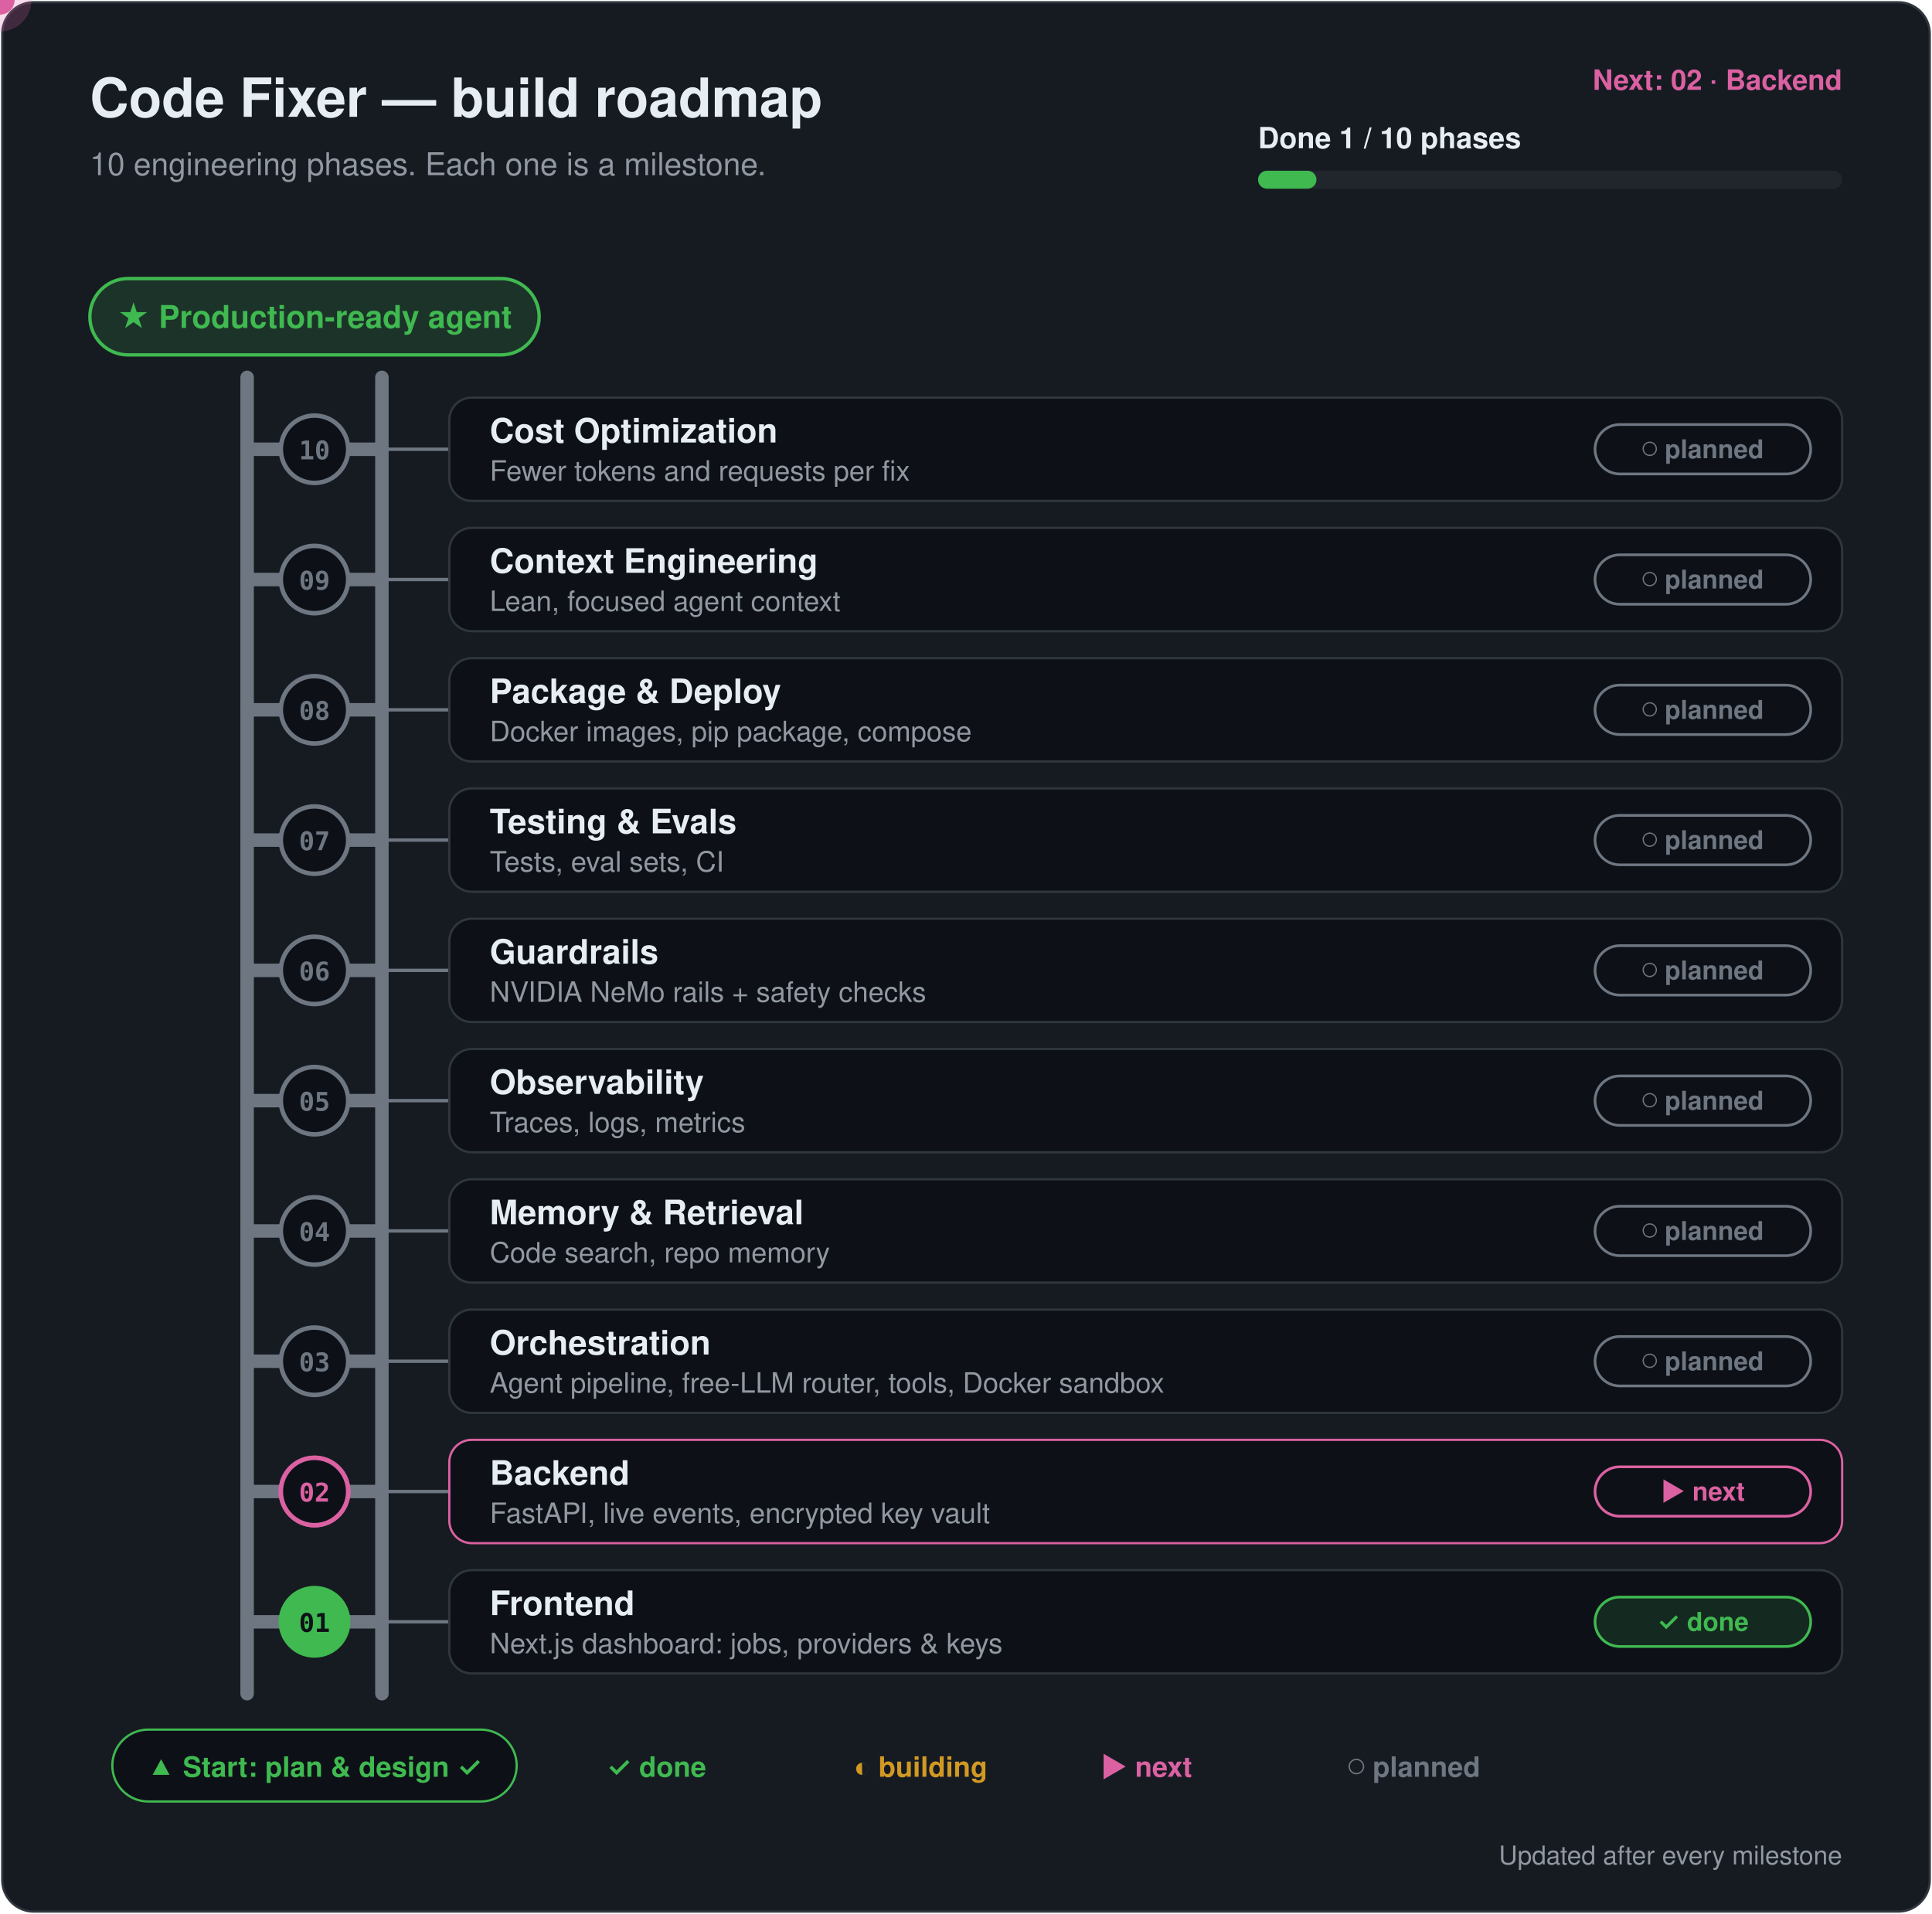
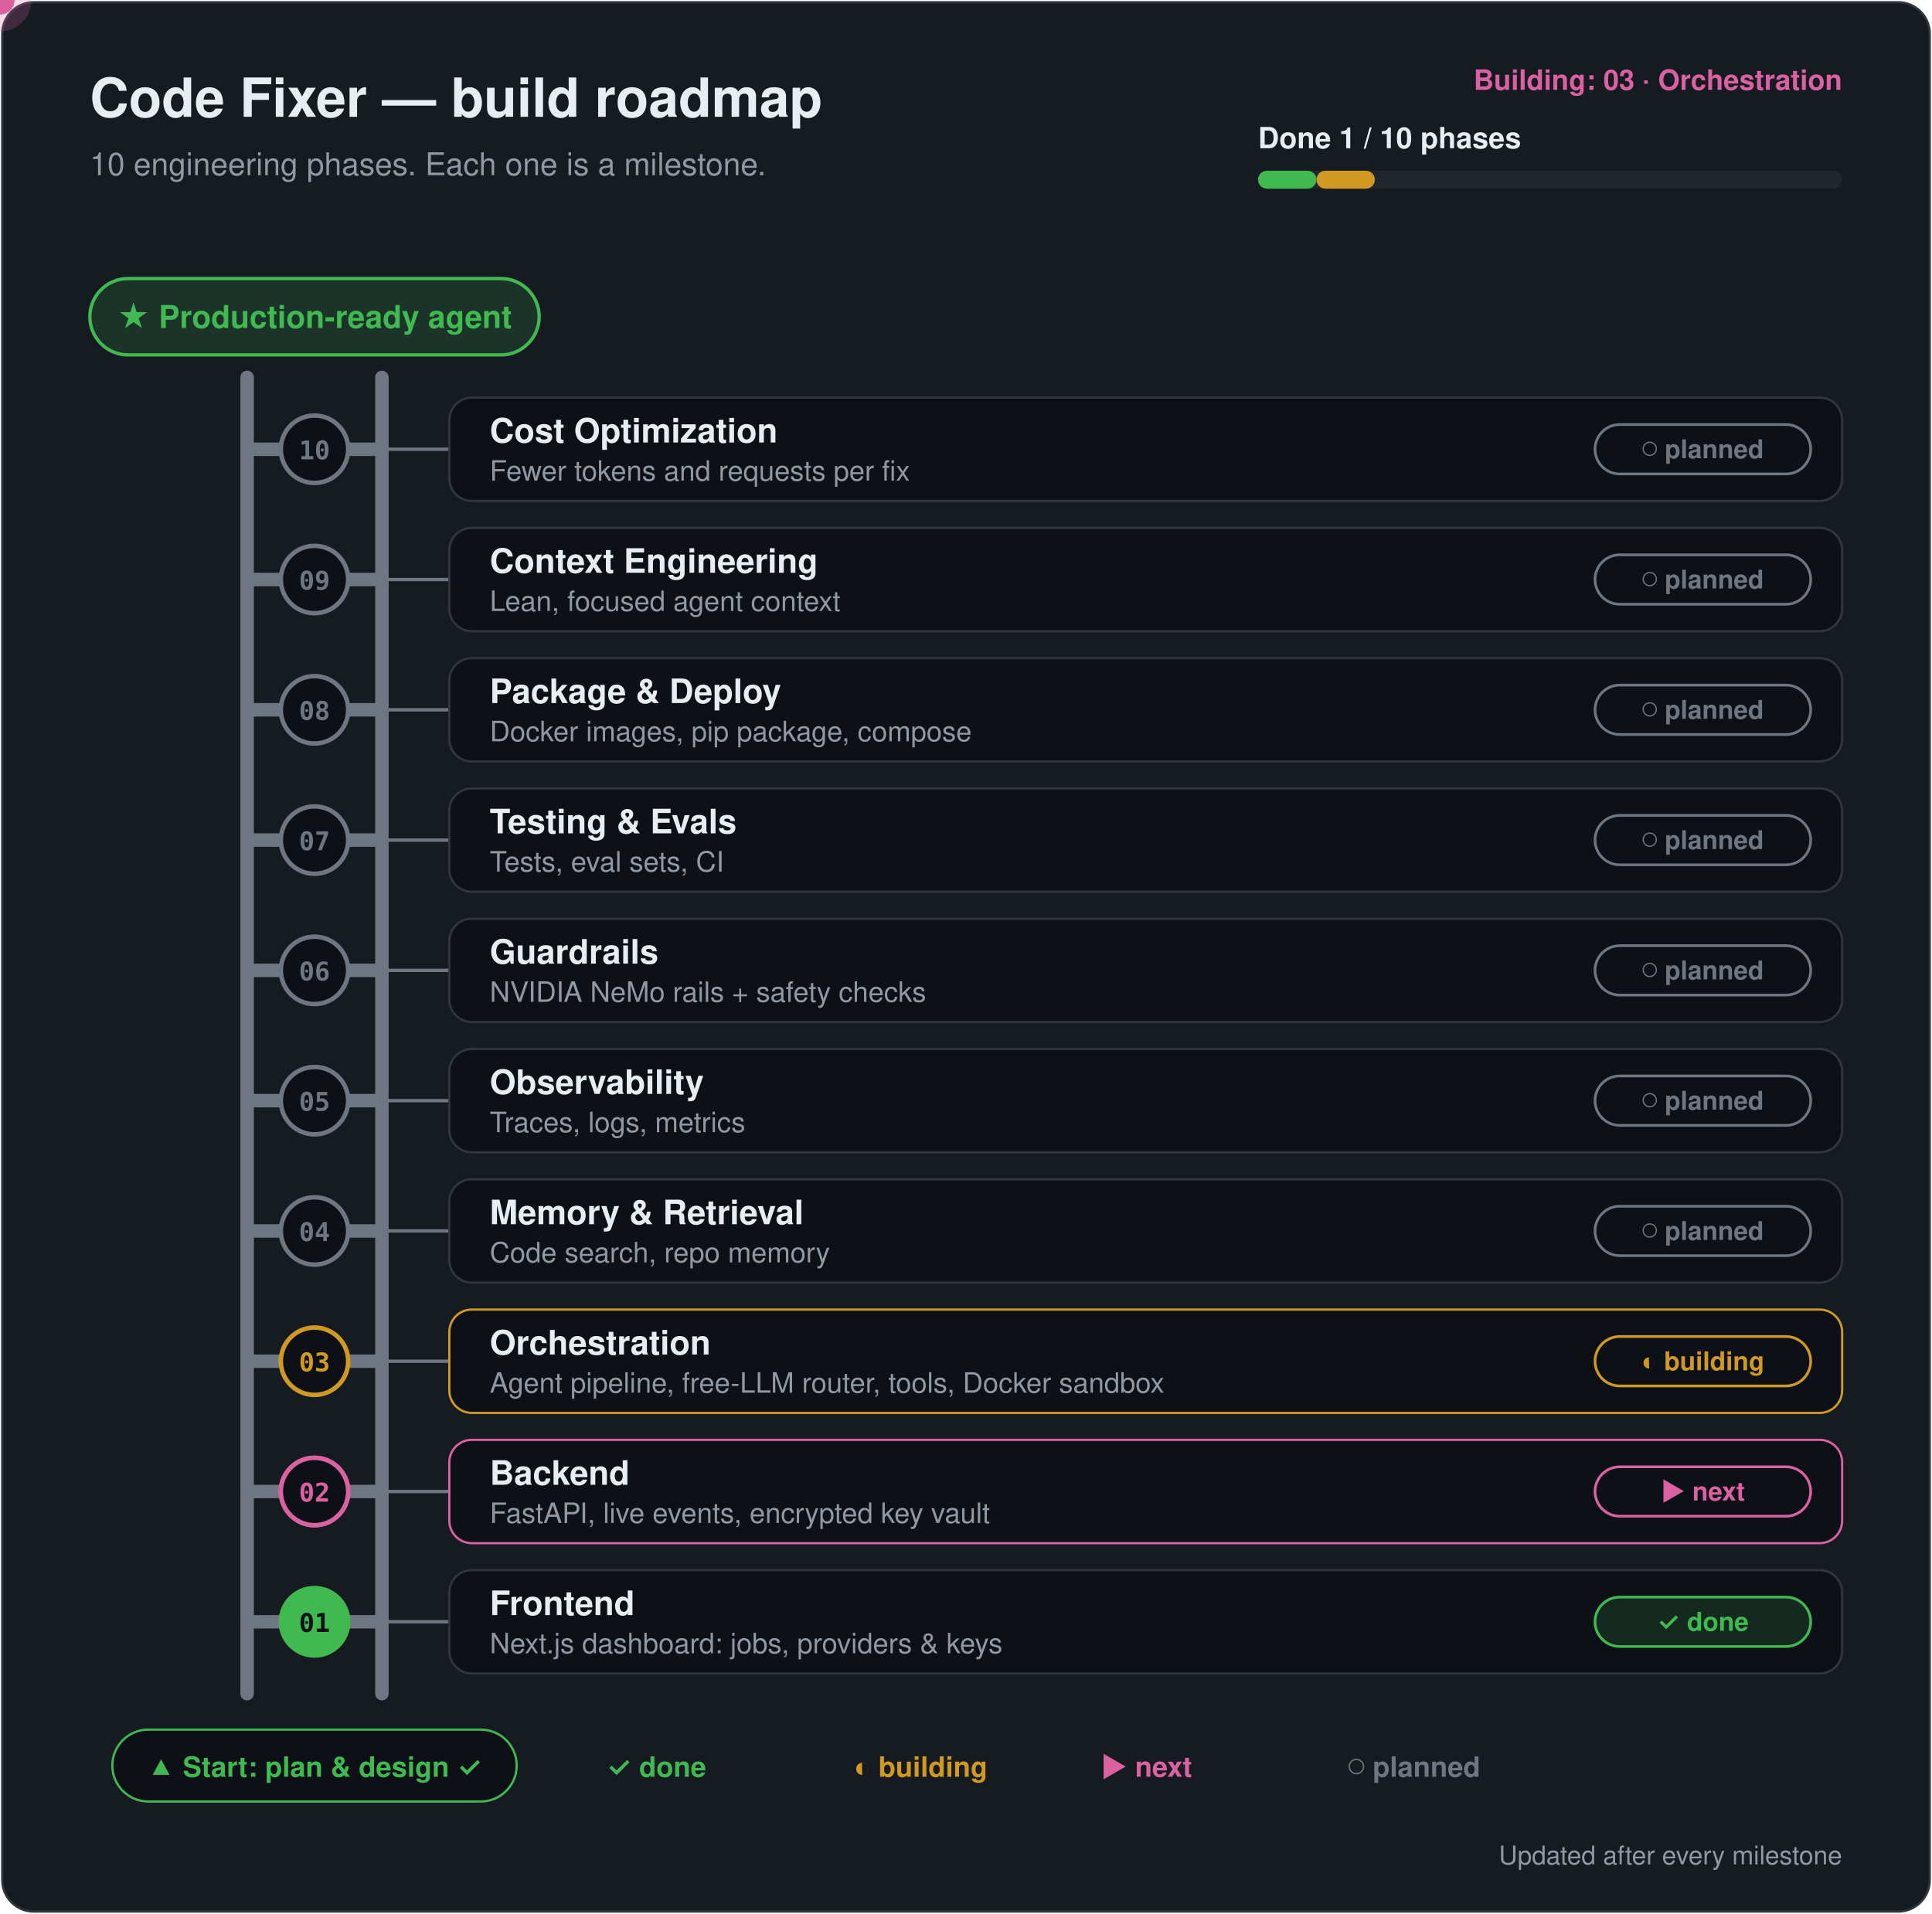
<svg xmlns="http://www.w3.org/2000/svg" width="860" height="852" viewBox="0 0 860 852" role="img" aria-label="Code Fixer build roadmap: 10 engineering phases from Frontend to Cost Optimization, with the status of each">
  <rect x="1" y="1" width="858" height="850" rx="14" fill="#161b22" stroke="#30363d" />
  <text x="40" y="52" font-family="-apple-system, 'Segoe UI', Helvetica, Arial, sans-serif" font-size="24" fill="#e6edf3" font-weight="700" text-anchor="start">Code Fixer — build roadmap</text>
  <text x="40" y="78" font-family="-apple-system, 'Segoe UI', Helvetica, Arial, sans-serif" font-size="14" fill="#9198a1" font-weight="normal" text-anchor="start">10 engineering phases. Each one is a milestone.</text>
-   <text x="820" y="40" font-family="-apple-system, 'Segoe UI', Helvetica, Arial, sans-serif" font-size="12.5" fill="#db61a2" font-weight="600" text-anchor="end">Next: 02 · Backend</text>
+   <text x="820" y="40" font-family="-apple-system, 'Segoe UI', Helvetica, Arial, sans-serif" font-size="12.5" fill="#db61a2" font-weight="600" text-anchor="end">Building: 03 · Orchestration</text>
  <text x="560" y="66" font-family="-apple-system, 'Segoe UI', Helvetica, Arial, sans-serif" font-size="13" fill="#e6edf3" font-weight="700" text-anchor="start">Done 1 / 10 phases</text>
  <rect x="560" y="76" width="260" height="8" rx="4" fill="#21262d" />
  <rect x="560" y="76" width="26.0" height="8" rx="4" fill="#3fb950" />
+   <rect x="586.0" y="76" width="26.0" height="8" rx="4" fill="#d29922" />
  <rect x="40.0" y="124" width="200" height="34" rx="17" fill="#3fb950" opacity="0.15" />
  <rect x="40.0" y="124" width="200" height="34" rx="17" fill="none" stroke="#3fb950" stroke-width="1.5" />
  <text x="140.0" y="146" font-family="-apple-system, 'Segoe UI', Helvetica, Arial, sans-serif" font-size="14" fill="#3fb950" font-weight="700" text-anchor="middle">★ Production-ready agent</text>
  <line x1="110" y1="168" x2="110" y2="754" stroke="#6e7681" stroke-width="6" stroke-linecap="round" />
  <line x1="170" y1="168" x2="170" y2="754" stroke="#6e7681" stroke-width="6" stroke-linecap="round" />
  <line x1="110" y1="722" x2="170" y2="722" stroke="#6e7681" stroke-width="6" stroke-linecap="round" />
  <line x1="170" y1="722" x2="200" y2="722" stroke="#6e7681" stroke-width="1.5" />
  <circle cx="140.0" cy="722" r="15" fill="#3fb950" stroke="#3fb950" stroke-width="2" />
  <text x="140.0" y="726.5" font-family="ui-monospace, SFMono-Regular, Menlo, Consolas, monospace" font-size="11.5" fill="#0d1117" font-weight="700" text-anchor="middle">01</text>
  <rect x="200" y="699.0" width="620" height="46" rx="10" fill="#0d1117" stroke="#30363d" />
  <text x="218" y="719" font-family="-apple-system, 'Segoe UI', Helvetica, Arial, sans-serif" font-size="15" fill="#e6edf3" font-weight="700" text-anchor="start">Frontend</text>
  <text x="218" y="736" font-family="-apple-system, 'Segoe UI', Helvetica, Arial, sans-serif" font-size="12.5" fill="#9198a1" font-weight="normal" text-anchor="start">Next.js dashboard: jobs, providers &amp; keys</text>
  <rect x="710" y="711" width="96" height="22" rx="11" fill="#3fb950" fill-opacity="0.15" stroke="#3fb950" stroke-width="1.2" />
  <text x="758.0" y="726" font-family="-apple-system, 'Segoe UI', Helvetica, Arial, sans-serif" font-size="11.5" fill="#3fb950" font-weight="600" text-anchor="middle">✓ done</text>
  <rect x="200" y="699.0" width="620" height="46" rx="10" fill="#db61a2" fill-opacity="0.07" stroke="#db61a2" stroke-width="2" opacity="0">
    <animate attributeName="opacity" dur="12s" repeatCount="indefinite" calcMode="linear" keyTimes="0;0.028;0.04;0.09;0.97;1" values="0.0;0.0;1.0;0.3;0.3;0.0" />
  </rect>
  <line x1="110" y1="664" x2="170" y2="664" stroke="#6e7681" stroke-width="6" stroke-linecap="round" />
  <line x1="170" y1="664" x2="200" y2="664" stroke="#6e7681" stroke-width="1.5" />
  <circle cx="140.0" cy="664" r="15" fill="none" stroke="#db61a2" stroke-width="2">
    <animate attributeName="r" values="15;24;15" dur="2s" repeatCount="indefinite" />
    <animate attributeName="opacity" values="0.9;0;0.9" dur="2s" repeatCount="indefinite" />
  </circle>
  <circle cx="140.0" cy="664" r="15" fill="#0d1117" stroke="#db61a2" stroke-width="2" />
  <text x="140.0" y="668.5" font-family="ui-monospace, SFMono-Regular, Menlo, Consolas, monospace" font-size="11.5" fill="#db61a2" font-weight="700" text-anchor="middle">02</text>
  <rect x="200" y="641.0" width="620" height="46" rx="10" fill="#0d1117" stroke="#db61a2" />
  <text x="218" y="661" font-family="-apple-system, 'Segoe UI', Helvetica, Arial, sans-serif" font-size="15" fill="#e6edf3" font-weight="700" text-anchor="start">Backend</text>
  <text x="218" y="678" font-family="-apple-system, 'Segoe UI', Helvetica, Arial, sans-serif" font-size="12.5" fill="#9198a1" font-weight="normal" text-anchor="start">FastAPI, live events, encrypted key vault</text>
  <rect x="710" y="653" width="96" height="22" rx="11" fill="none" fill-opacity="1" stroke="#db61a2" stroke-width="1.2" />
  <text x="758.0" y="668" font-family="-apple-system, 'Segoe UI', Helvetica, Arial, sans-serif" font-size="11.5" fill="#db61a2" font-weight="600" text-anchor="middle">▶ next</text>
  <rect x="200" y="641.0" width="620" height="46" rx="10" fill="#db61a2" fill-opacity="0.07" stroke="#db61a2" stroke-width="2" opacity="0">
    <animate attributeName="opacity" dur="12s" repeatCount="indefinite" calcMode="linear" keyTimes="0;0.119;0.131;0.181;0.97;1" values="0.0;0.0;1.0;0.3;0.3;0.0" />
  </rect>
  <line x1="110" y1="606" x2="170" y2="606" stroke="#6e7681" stroke-width="6" stroke-linecap="round" />
  <line x1="170" y1="606" x2="200" y2="606" stroke="#6e7681" stroke-width="1.5" />
-   <circle cx="140.0" cy="606" r="15" fill="#0d1117" stroke="#6e7681" stroke-width="2" />
-   <text x="140.0" y="610.5" font-family="ui-monospace, SFMono-Regular, Menlo, Consolas, monospace" font-size="11.5" fill="#6e7681" font-weight="700" text-anchor="middle">03</text>
-   <rect x="200" y="583.0" width="620" height="46" rx="10" fill="#0d1117" stroke="#30363d" />
+   <circle cx="140.0" cy="606" r="15" fill="#0d1117" stroke="#d29922" stroke-width="2" />
+   <text x="140.0" y="610.5" font-family="ui-monospace, SFMono-Regular, Menlo, Consolas, monospace" font-size="11.5" fill="#d29922" font-weight="700" text-anchor="middle">03</text>
+   <rect x="200" y="583.0" width="620" height="46" rx="10" fill="#0d1117" stroke="#d29922" />
  <text x="218" y="603" font-family="-apple-system, 'Segoe UI', Helvetica, Arial, sans-serif" font-size="15" fill="#e6edf3" font-weight="700" text-anchor="start">Orchestration</text>
  <text x="218" y="620" font-family="-apple-system, 'Segoe UI', Helvetica, Arial, sans-serif" font-size="12.5" fill="#9198a1" font-weight="normal" text-anchor="start">Agent pipeline, free-LLM router, tools, Docker sandbox</text>
-   <rect x="710" y="595" width="96" height="22" rx="11" fill="none" fill-opacity="1" stroke="#6e7681" stroke-width="1.2" />
-   <text x="758.0" y="610" font-family="-apple-system, 'Segoe UI', Helvetica, Arial, sans-serif" font-size="11.5" fill="#6e7681" font-weight="600" text-anchor="middle">○ planned</text>
+   <rect x="710" y="595" width="96" height="22" rx="11" fill="none" fill-opacity="1" stroke="#d29922" stroke-width="1.2" />
+   <text x="758.0" y="610" font-family="-apple-system, 'Segoe UI', Helvetica, Arial, sans-serif" font-size="11.5" fill="#d29922" font-weight="600" text-anchor="middle">◐ building</text>
  <rect x="200" y="583.0" width="620" height="46" rx="10" fill="#db61a2" fill-opacity="0.07" stroke="#db61a2" stroke-width="2" opacity="0">
    <animate attributeName="opacity" dur="12s" repeatCount="indefinite" calcMode="linear" keyTimes="0;0.21;0.222;0.272;0.97;1" values="0.0;0.0;1.0;0.3;0.3;0.0" />
  </rect>
  <line x1="110" y1="548" x2="170" y2="548" stroke="#6e7681" stroke-width="6" stroke-linecap="round" />
  <line x1="170" y1="548" x2="200" y2="548" stroke="#6e7681" stroke-width="1.5" />
  <circle cx="140.0" cy="548" r="15" fill="#0d1117" stroke="#6e7681" stroke-width="2" />
  <text x="140.0" y="552.5" font-family="ui-monospace, SFMono-Regular, Menlo, Consolas, monospace" font-size="11.5" fill="#6e7681" font-weight="700" text-anchor="middle">04</text>
  <rect x="200" y="525.0" width="620" height="46" rx="10" fill="#0d1117" stroke="#30363d" />
  <text x="218" y="545" font-family="-apple-system, 'Segoe UI', Helvetica, Arial, sans-serif" font-size="15" fill="#e6edf3" font-weight="700" text-anchor="start">Memory &amp; Retrieval</text>
  <text x="218" y="562" font-family="-apple-system, 'Segoe UI', Helvetica, Arial, sans-serif" font-size="12.5" fill="#9198a1" font-weight="normal" text-anchor="start">Code search, repo memory</text>
  <rect x="710" y="537" width="96" height="22" rx="11" fill="none" fill-opacity="1" stroke="#6e7681" stroke-width="1.2" />
  <text x="758.0" y="552" font-family="-apple-system, 'Segoe UI', Helvetica, Arial, sans-serif" font-size="11.5" fill="#6e7681" font-weight="600" text-anchor="middle">○ planned</text>
  <rect x="200" y="525.0" width="620" height="46" rx="10" fill="#db61a2" fill-opacity="0.07" stroke="#db61a2" stroke-width="2" opacity="0">
    <animate attributeName="opacity" dur="12s" repeatCount="indefinite" calcMode="linear" keyTimes="0;0.301;0.313;0.363;0.97;1" values="0.0;0.0;1.0;0.3;0.3;0.0" />
  </rect>
  <line x1="110" y1="490" x2="170" y2="490" stroke="#6e7681" stroke-width="6" stroke-linecap="round" />
  <line x1="170" y1="490" x2="200" y2="490" stroke="#6e7681" stroke-width="1.5" />
  <circle cx="140.0" cy="490" r="15" fill="#0d1117" stroke="#6e7681" stroke-width="2" />
  <text x="140.0" y="494.5" font-family="ui-monospace, SFMono-Regular, Menlo, Consolas, monospace" font-size="11.5" fill="#6e7681" font-weight="700" text-anchor="middle">05</text>
  <rect x="200" y="467.0" width="620" height="46" rx="10" fill="#0d1117" stroke="#30363d" />
  <text x="218" y="487" font-family="-apple-system, 'Segoe UI', Helvetica, Arial, sans-serif" font-size="15" fill="#e6edf3" font-weight="700" text-anchor="start">Observability</text>
  <text x="218" y="504" font-family="-apple-system, 'Segoe UI', Helvetica, Arial, sans-serif" font-size="12.5" fill="#9198a1" font-weight="normal" text-anchor="start">Traces, logs, metrics</text>
  <rect x="710" y="479" width="96" height="22" rx="11" fill="none" fill-opacity="1" stroke="#6e7681" stroke-width="1.2" />
  <text x="758.0" y="494" font-family="-apple-system, 'Segoe UI', Helvetica, Arial, sans-serif" font-size="11.5" fill="#6e7681" font-weight="600" text-anchor="middle">○ planned</text>
  <rect x="200" y="467.0" width="620" height="46" rx="10" fill="#db61a2" fill-opacity="0.07" stroke="#db61a2" stroke-width="2" opacity="0">
    <animate attributeName="opacity" dur="12s" repeatCount="indefinite" calcMode="linear" keyTimes="0;0.392;0.404;0.454;0.97;1" values="0.0;0.0;1.0;0.3;0.3;0.0" />
  </rect>
  <line x1="110" y1="432" x2="170" y2="432" stroke="#6e7681" stroke-width="6" stroke-linecap="round" />
  <line x1="170" y1="432" x2="200" y2="432" stroke="#6e7681" stroke-width="1.5" />
  <circle cx="140.0" cy="432" r="15" fill="#0d1117" stroke="#6e7681" stroke-width="2" />
  <text x="140.0" y="436.5" font-family="ui-monospace, SFMono-Regular, Menlo, Consolas, monospace" font-size="11.5" fill="#6e7681" font-weight="700" text-anchor="middle">06</text>
  <rect x="200" y="409.0" width="620" height="46" rx="10" fill="#0d1117" stroke="#30363d" />
  <text x="218" y="429" font-family="-apple-system, 'Segoe UI', Helvetica, Arial, sans-serif" font-size="15" fill="#e6edf3" font-weight="700" text-anchor="start">Guardrails</text>
  <text x="218" y="446" font-family="-apple-system, 'Segoe UI', Helvetica, Arial, sans-serif" font-size="12.5" fill="#9198a1" font-weight="normal" text-anchor="start">NVIDIA NeMo rails + safety checks</text>
  <rect x="710" y="421" width="96" height="22" rx="11" fill="none" fill-opacity="1" stroke="#6e7681" stroke-width="1.2" />
  <text x="758.0" y="436" font-family="-apple-system, 'Segoe UI', Helvetica, Arial, sans-serif" font-size="11.5" fill="#6e7681" font-weight="600" text-anchor="middle">○ planned</text>
  <rect x="200" y="409.0" width="620" height="46" rx="10" fill="#db61a2" fill-opacity="0.07" stroke="#db61a2" stroke-width="2" opacity="0">
    <animate attributeName="opacity" dur="12s" repeatCount="indefinite" calcMode="linear" keyTimes="0;0.484;0.496;0.546;0.97;1" values="0.0;0.0;1.0;0.3;0.3;0.0" />
  </rect>
  <line x1="110" y1="374" x2="170" y2="374" stroke="#6e7681" stroke-width="6" stroke-linecap="round" />
  <line x1="170" y1="374" x2="200" y2="374" stroke="#6e7681" stroke-width="1.5" />
  <circle cx="140.0" cy="374" r="15" fill="#0d1117" stroke="#6e7681" stroke-width="2" />
  <text x="140.0" y="378.5" font-family="ui-monospace, SFMono-Regular, Menlo, Consolas, monospace" font-size="11.5" fill="#6e7681" font-weight="700" text-anchor="middle">07</text>
  <rect x="200" y="351.0" width="620" height="46" rx="10" fill="#0d1117" stroke="#30363d" />
  <text x="218" y="371" font-family="-apple-system, 'Segoe UI', Helvetica, Arial, sans-serif" font-size="15" fill="#e6edf3" font-weight="700" text-anchor="start">Testing &amp; Evals</text>
  <text x="218" y="388" font-family="-apple-system, 'Segoe UI', Helvetica, Arial, sans-serif" font-size="12.5" fill="#9198a1" font-weight="normal" text-anchor="start">Tests, eval sets, CI</text>
  <rect x="710" y="363" width="96" height="22" rx="11" fill="none" fill-opacity="1" stroke="#6e7681" stroke-width="1.2" />
  <text x="758.0" y="378" font-family="-apple-system, 'Segoe UI', Helvetica, Arial, sans-serif" font-size="11.5" fill="#6e7681" font-weight="600" text-anchor="middle">○ planned</text>
  <rect x="200" y="351.0" width="620" height="46" rx="10" fill="#db61a2" fill-opacity="0.07" stroke="#db61a2" stroke-width="2" opacity="0">
    <animate attributeName="opacity" dur="12s" repeatCount="indefinite" calcMode="linear" keyTimes="0;0.575;0.587;0.637;0.97;1" values="0.0;0.0;1.0;0.3;0.3;0.0" />
  </rect>
  <line x1="110" y1="316" x2="170" y2="316" stroke="#6e7681" stroke-width="6" stroke-linecap="round" />
  <line x1="170" y1="316" x2="200" y2="316" stroke="#6e7681" stroke-width="1.5" />
  <circle cx="140.0" cy="316" r="15" fill="#0d1117" stroke="#6e7681" stroke-width="2" />
  <text x="140.0" y="320.5" font-family="ui-monospace, SFMono-Regular, Menlo, Consolas, monospace" font-size="11.5" fill="#6e7681" font-weight="700" text-anchor="middle">08</text>
  <rect x="200" y="293.0" width="620" height="46" rx="10" fill="#0d1117" stroke="#30363d" />
  <text x="218" y="313" font-family="-apple-system, 'Segoe UI', Helvetica, Arial, sans-serif" font-size="15" fill="#e6edf3" font-weight="700" text-anchor="start">Package &amp; Deploy</text>
  <text x="218" y="330" font-family="-apple-system, 'Segoe UI', Helvetica, Arial, sans-serif" font-size="12.5" fill="#9198a1" font-weight="normal" text-anchor="start">Docker images, pip package, compose</text>
  <rect x="710" y="305" width="96" height="22" rx="11" fill="none" fill-opacity="1" stroke="#6e7681" stroke-width="1.2" />
  <text x="758.0" y="320" font-family="-apple-system, 'Segoe UI', Helvetica, Arial, sans-serif" font-size="11.5" fill="#6e7681" font-weight="600" text-anchor="middle">○ planned</text>
  <rect x="200" y="293.0" width="620" height="46" rx="10" fill="#db61a2" fill-opacity="0.07" stroke="#db61a2" stroke-width="2" opacity="0">
    <animate attributeName="opacity" dur="12s" repeatCount="indefinite" calcMode="linear" keyTimes="0;0.666;0.678;0.728;0.97;1" values="0.0;0.0;1.0;0.3;0.3;0.0" />
  </rect>
  <line x1="110" y1="258" x2="170" y2="258" stroke="#6e7681" stroke-width="6" stroke-linecap="round" />
  <line x1="170" y1="258" x2="200" y2="258" stroke="#6e7681" stroke-width="1.5" />
  <circle cx="140.0" cy="258" r="15" fill="#0d1117" stroke="#6e7681" stroke-width="2" />
  <text x="140.0" y="262.5" font-family="ui-monospace, SFMono-Regular, Menlo, Consolas, monospace" font-size="11.5" fill="#6e7681" font-weight="700" text-anchor="middle">09</text>
  <rect x="200" y="235.0" width="620" height="46" rx="10" fill="#0d1117" stroke="#30363d" />
  <text x="218" y="255" font-family="-apple-system, 'Segoe UI', Helvetica, Arial, sans-serif" font-size="15" fill="#e6edf3" font-weight="700" text-anchor="start">Context Engineering</text>
  <text x="218" y="272" font-family="-apple-system, 'Segoe UI', Helvetica, Arial, sans-serif" font-size="12.5" fill="#9198a1" font-weight="normal" text-anchor="start">Lean, focused agent context</text>
  <rect x="710" y="247" width="96" height="22" rx="11" fill="none" fill-opacity="1" stroke="#6e7681" stroke-width="1.2" />
  <text x="758.0" y="262" font-family="-apple-system, 'Segoe UI', Helvetica, Arial, sans-serif" font-size="11.5" fill="#6e7681" font-weight="600" text-anchor="middle">○ planned</text>
  <rect x="200" y="235.0" width="620" height="46" rx="10" fill="#db61a2" fill-opacity="0.07" stroke="#db61a2" stroke-width="2" opacity="0">
    <animate attributeName="opacity" dur="12s" repeatCount="indefinite" calcMode="linear" keyTimes="0;0.757;0.769;0.819;0.97;1" values="0.0;0.0;1.0;0.3;0.3;0.0" />
  </rect>
  <line x1="110" y1="200" x2="170" y2="200" stroke="#6e7681" stroke-width="6" stroke-linecap="round" />
  <line x1="170" y1="200" x2="200" y2="200" stroke="#6e7681" stroke-width="1.5" />
  <circle cx="140.0" cy="200" r="15" fill="#0d1117" stroke="#6e7681" stroke-width="2" />
  <text x="140.0" y="204.5" font-family="ui-monospace, SFMono-Regular, Menlo, Consolas, monospace" font-size="11.5" fill="#6e7681" font-weight="700" text-anchor="middle">10</text>
  <rect x="200" y="177.0" width="620" height="46" rx="10" fill="#0d1117" stroke="#30363d" />
  <text x="218" y="197" font-family="-apple-system, 'Segoe UI', Helvetica, Arial, sans-serif" font-size="15" fill="#e6edf3" font-weight="700" text-anchor="start">Cost Optimization</text>
  <text x="218" y="214" font-family="-apple-system, 'Segoe UI', Helvetica, Arial, sans-serif" font-size="12.5" fill="#9198a1" font-weight="normal" text-anchor="start">Fewer tokens and requests per fix</text>
  <rect x="710" y="189" width="96" height="22" rx="11" fill="none" fill-opacity="1" stroke="#6e7681" stroke-width="1.2" />
  <text x="758.0" y="204" font-family="-apple-system, 'Segoe UI', Helvetica, Arial, sans-serif" font-size="11.5" fill="#6e7681" font-weight="600" text-anchor="middle">○ planned</text>
  <rect x="200" y="177.0" width="620" height="46" rx="10" fill="#db61a2" fill-opacity="0.07" stroke="#db61a2" stroke-width="2" opacity="0">
    <animate attributeName="opacity" dur="12s" repeatCount="indefinite" calcMode="linear" keyTimes="0;0.848;0.86;0.91;0.97;1" values="0.0;0.0;1.0;0.3;0.3;0.0" />
  </rect>
  <g>
    <circle r="14" fill="#db61a2" opacity="0.22" />
    <circle r="6.5" fill="#db61a2" />
    <animateMotion dur="12s" repeatCount="indefinite" path="M140.0,722 L140.0,200" calcMode="linear" keyPoints="0;0;1;1" keyTimes="0;0.04;0.86;1" />
  </g>
  <rect x="50.0" y="770" width="180" height="32" rx="16" fill="#0d1117" stroke="#3fb950" />
  <text x="140.0" y="791" font-family="-apple-system, 'Segoe UI', Helvetica, Arial, sans-serif" font-size="12.5" fill="#3fb950" font-weight="600" text-anchor="middle">▲ Start: plan &amp; design ✓</text>
  <text x="270.0" y="791" font-family="-apple-system, 'Segoe UI', Helvetica, Arial, sans-serif" font-size="12.5" fill="#3fb950" font-weight="600" text-anchor="start">✓ done</text>
  <text x="380.0" y="791" font-family="-apple-system, 'Segoe UI', Helvetica, Arial, sans-serif" font-size="12.5" fill="#d29922" font-weight="600" text-anchor="start">◐ building</text>
  <text x="490.0" y="791" font-family="-apple-system, 'Segoe UI', Helvetica, Arial, sans-serif" font-size="12.5" fill="#db61a2" font-weight="600" text-anchor="start">▶ next</text>
  <text x="600.0" y="791" font-family="-apple-system, 'Segoe UI', Helvetica, Arial, sans-serif" font-size="12.5" fill="#6e7681" font-weight="600" text-anchor="start">○ planned</text>
  <text x="820" y="830" font-family="-apple-system, 'Segoe UI', Helvetica, Arial, sans-serif" font-size="11.5" fill="#9198a1" font-weight="normal" text-anchor="end">Updated after every milestone</text>
</svg>
